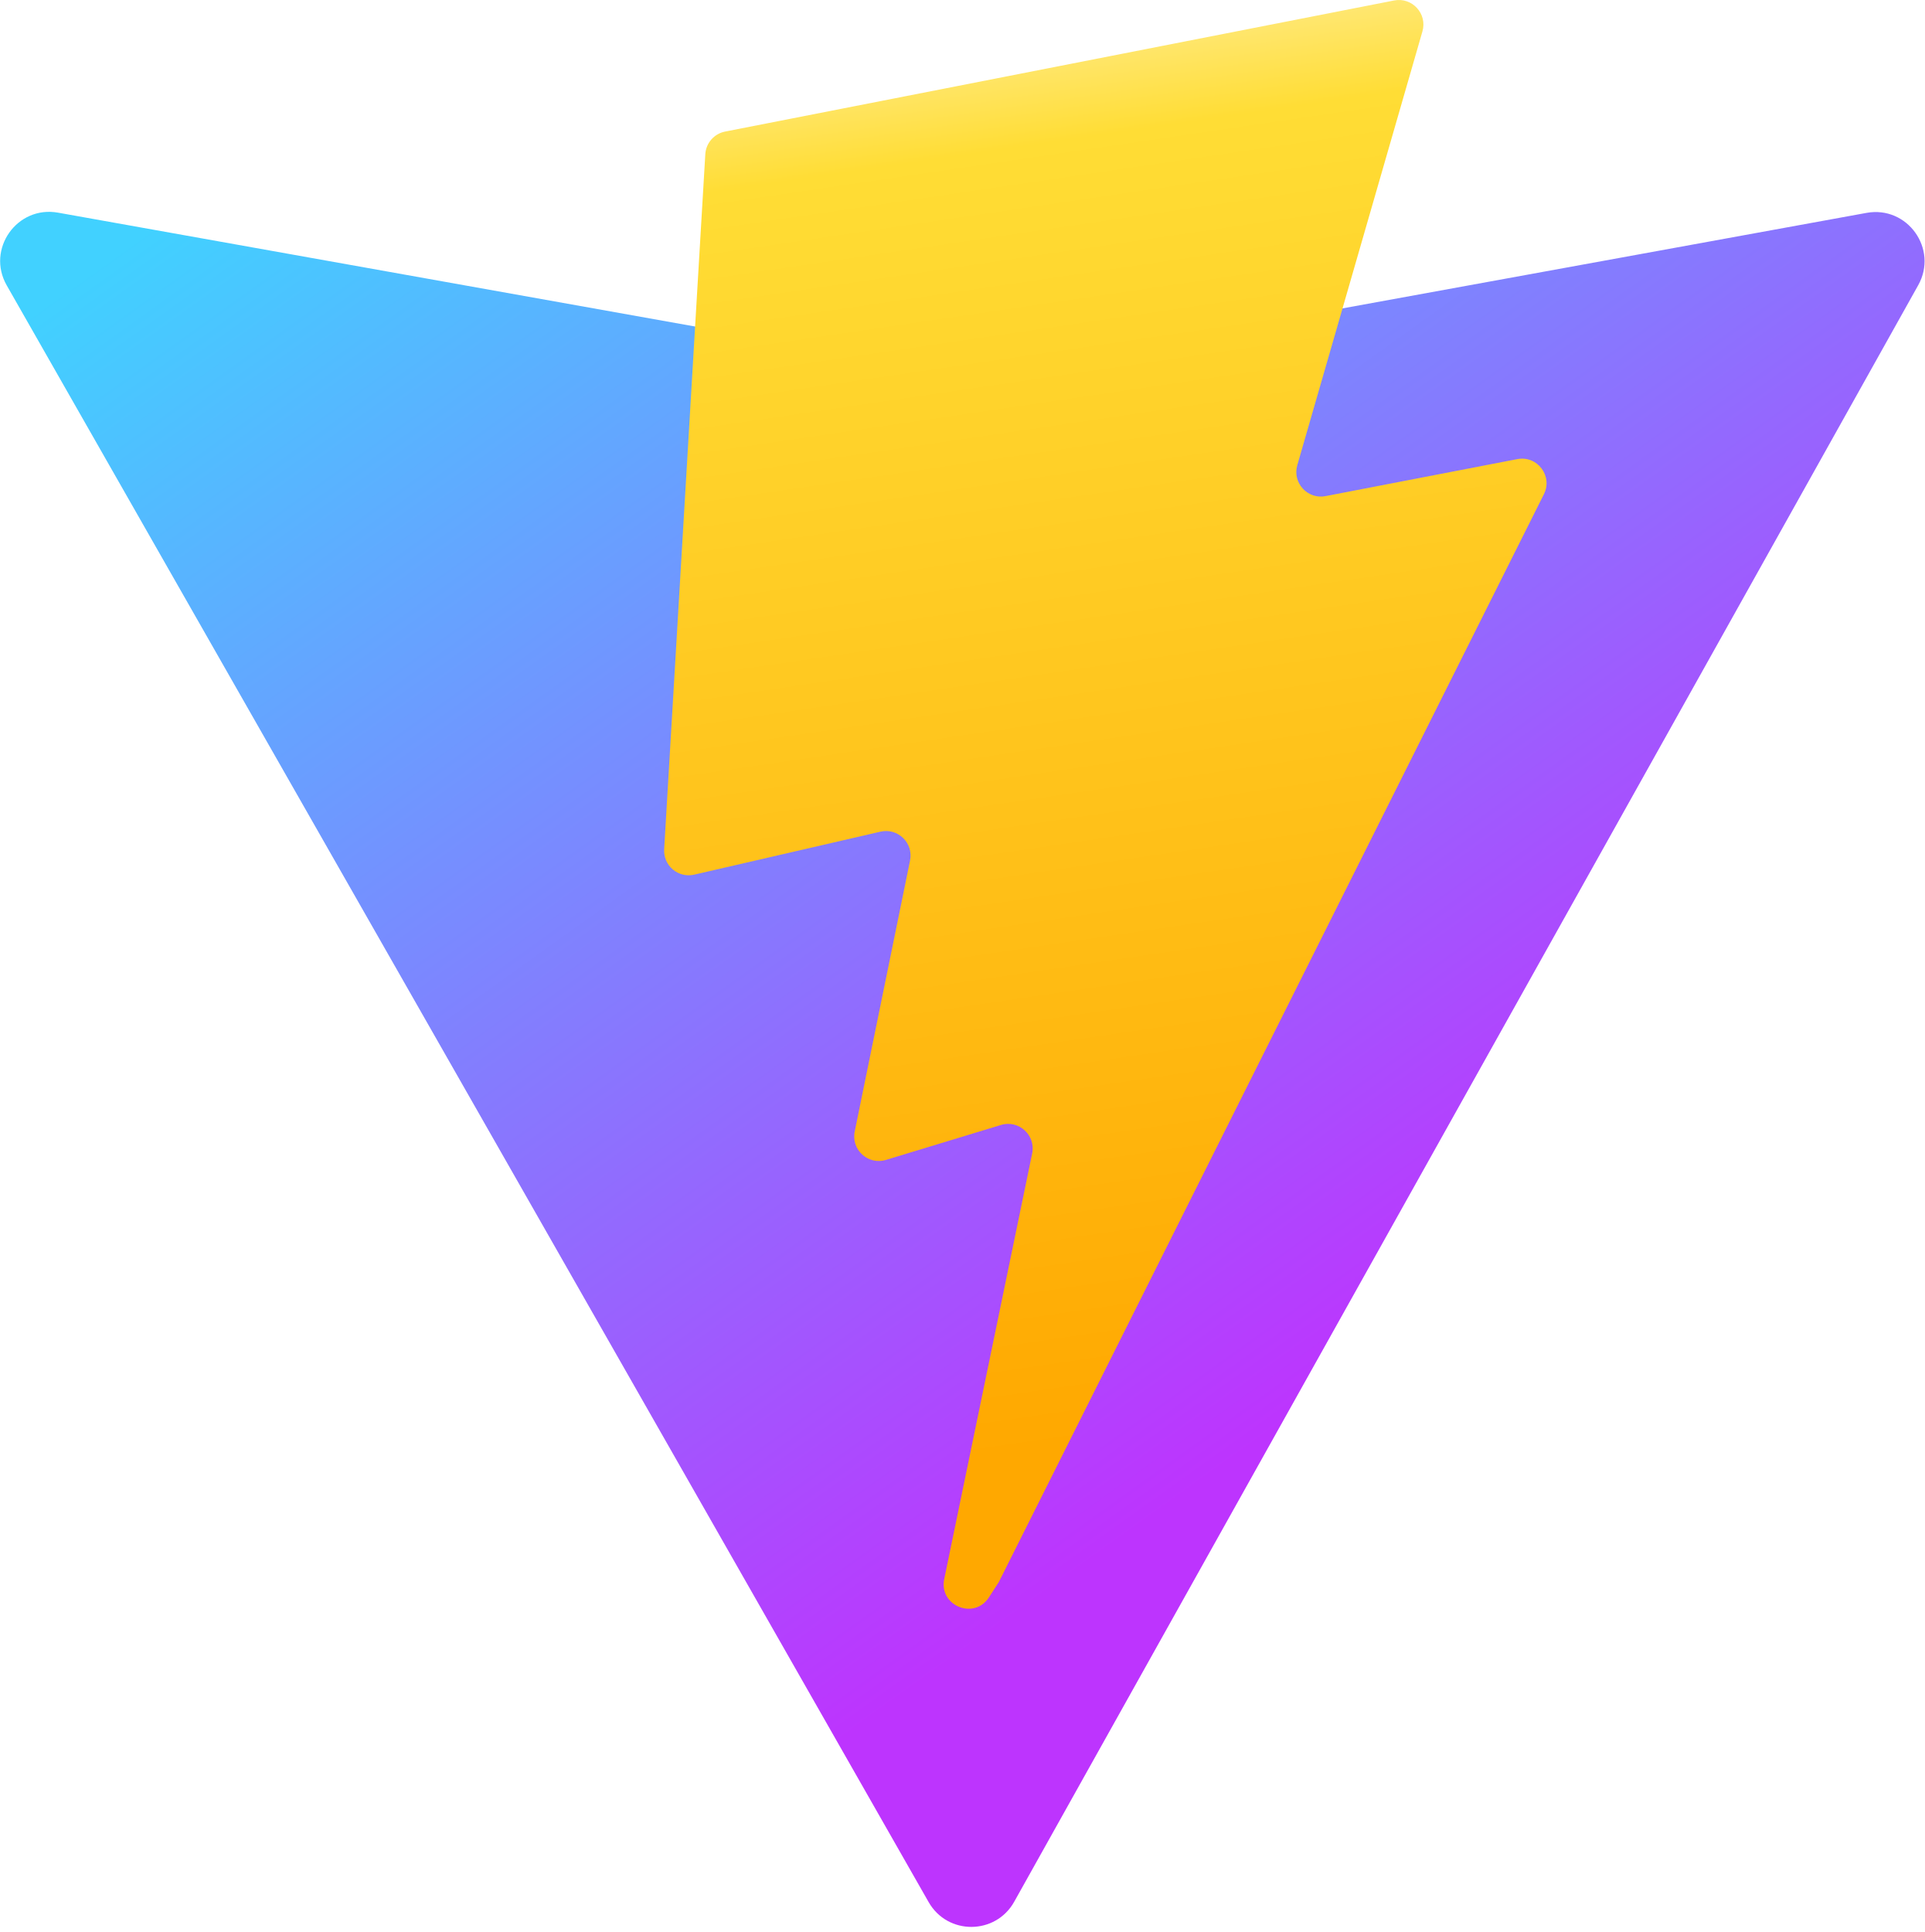
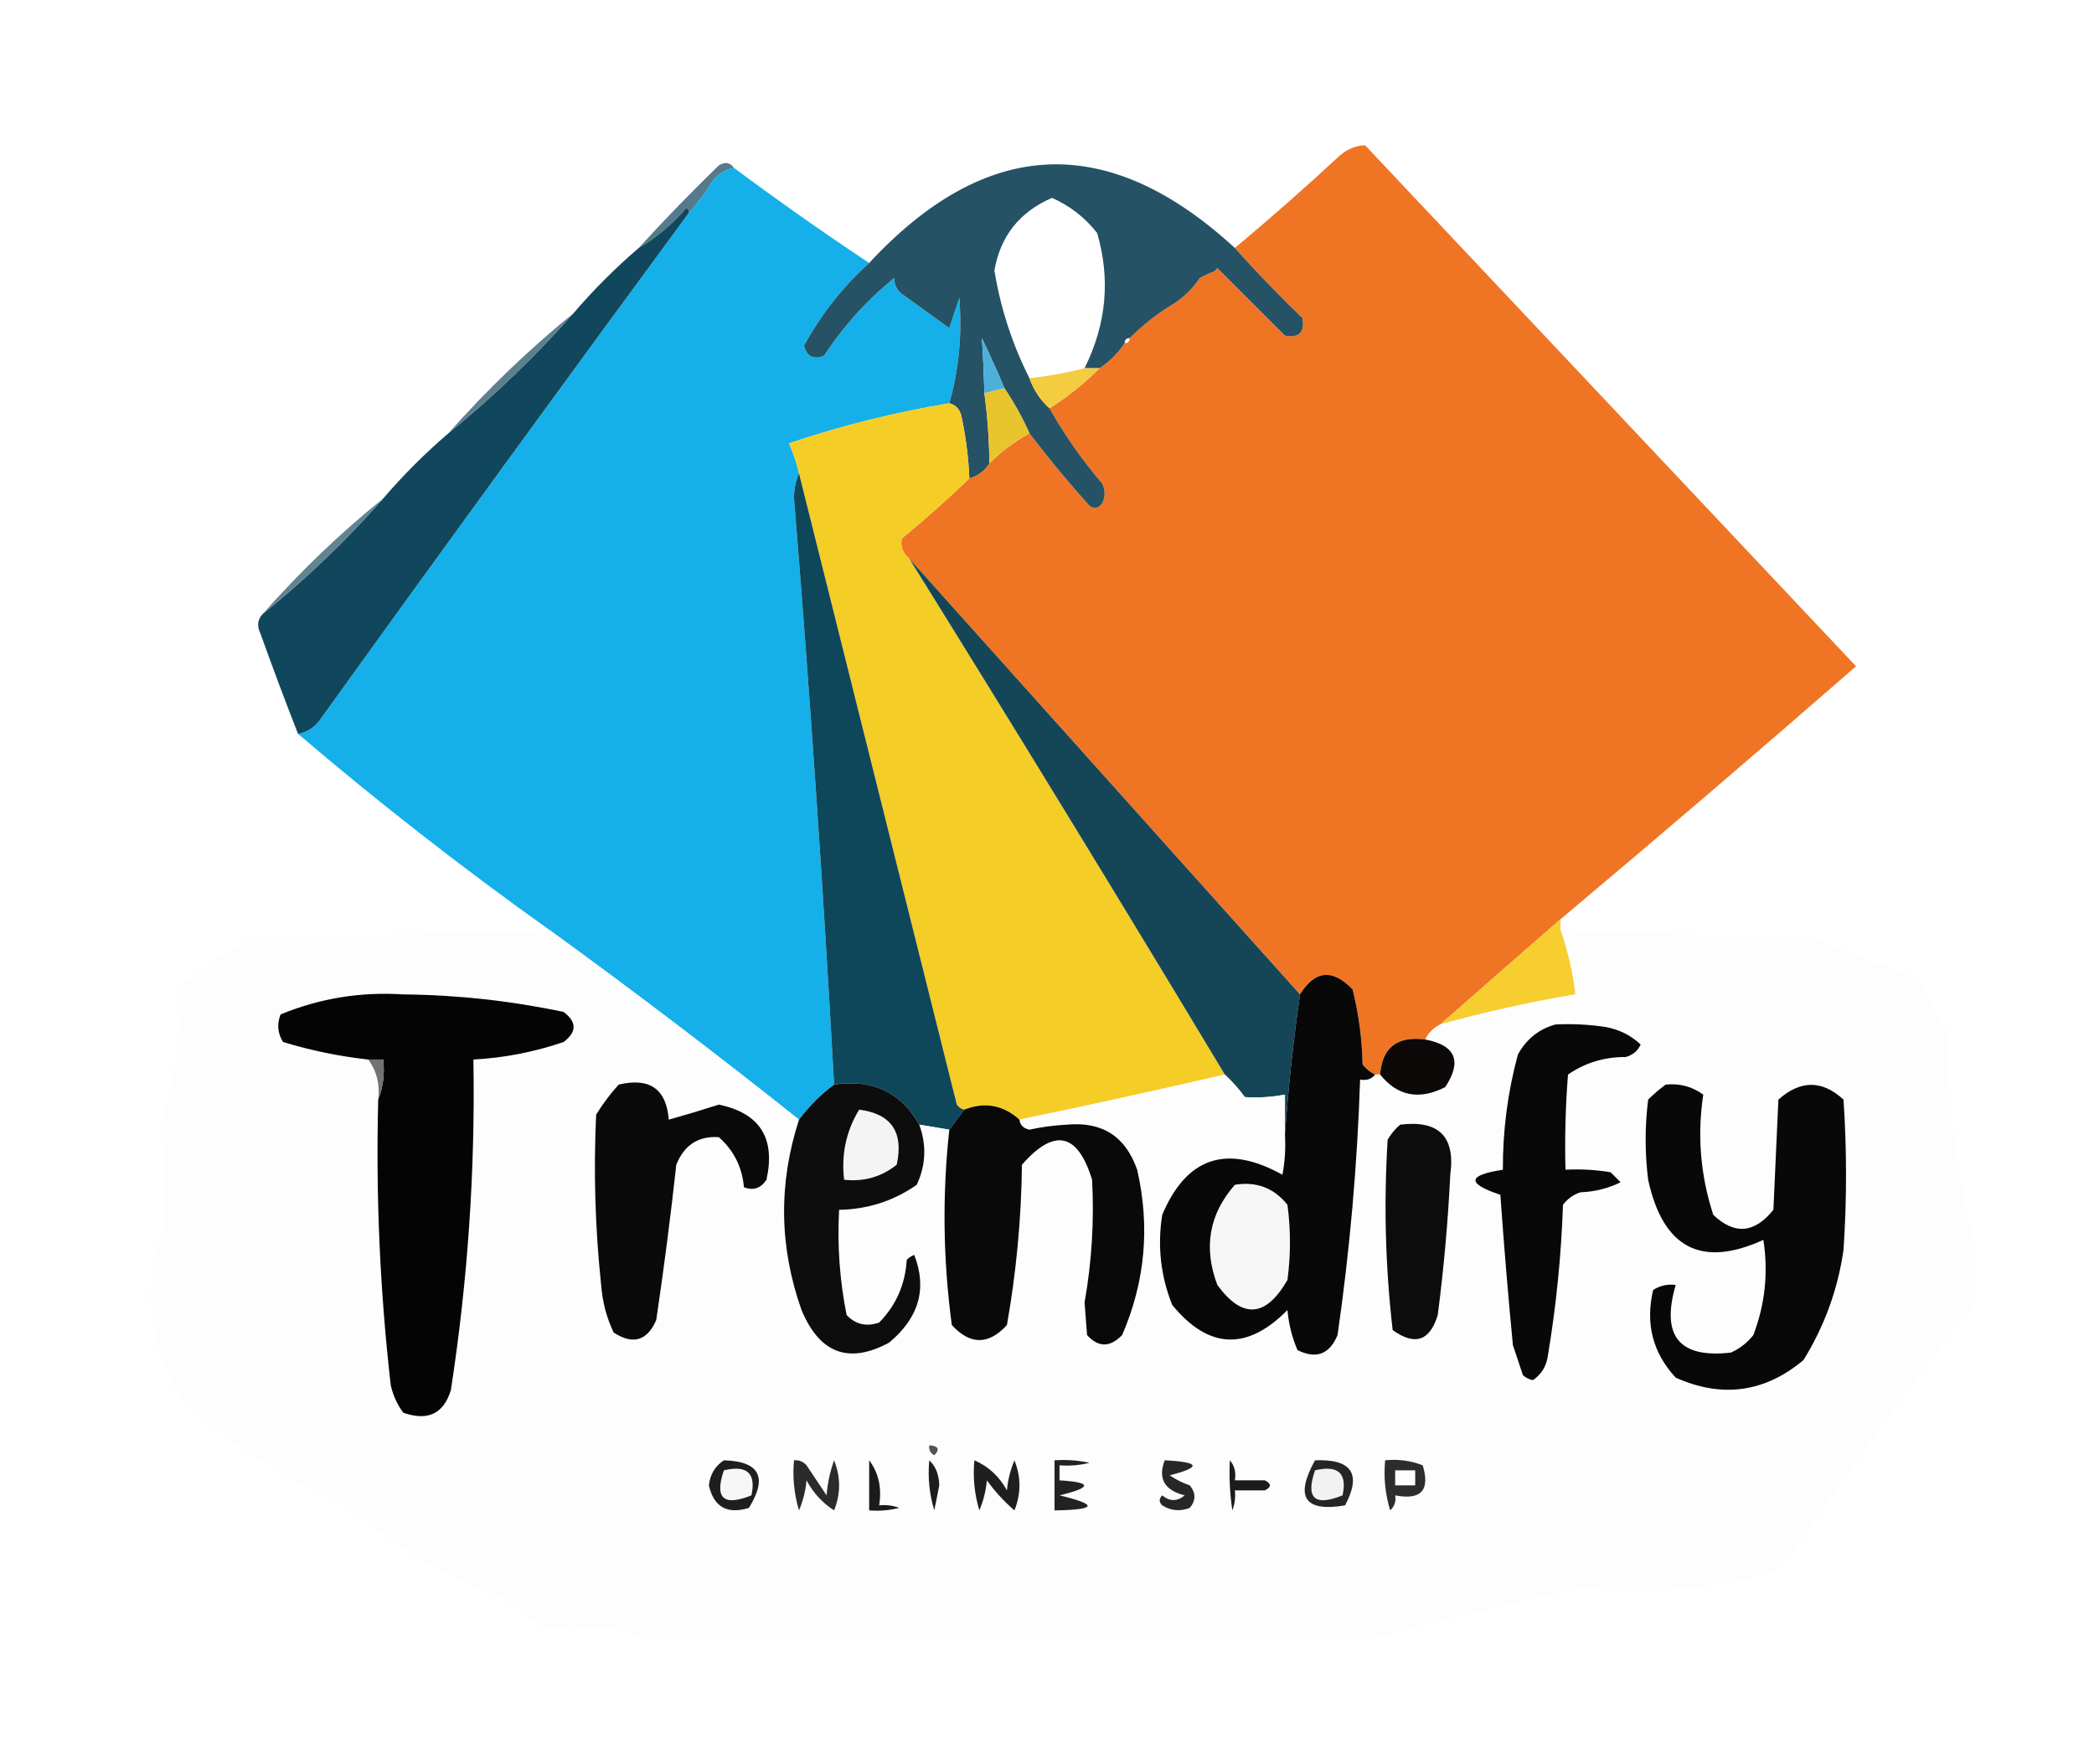
- <svg xmlns="http://www.w3.org/2000/svg" aria-hidden="true" role="img" class="iconify iconify--logos" width="31.88" height="32" preserveAspectRatio="xMidYMid meet" viewBox="0 0 256 257">
-   <defs>
-     <linearGradient id="IconifyId1813088fe1fbc01fb466" x1="-.828%" x2="57.636%" y1="7.652%" y2="78.411%">
-       <stop offset="0%" stop-color="#41D1FF" />
-       <stop offset="100%" stop-color="#BD34FE" />
-     </linearGradient>
-     <linearGradient id="IconifyId1813088fe1fbc01fb467" x1="43.376%" x2="50.316%" y1="2.242%" y2="89.03%">
-       <stop offset="0%" stop-color="#FFEA83" />
-       <stop offset="8.333%" stop-color="#FFDD35" />
-       <stop offset="100%" stop-color="#FFA800" />
-     </linearGradient>
-   </defs>
-   <path fill="url(#IconifyId1813088fe1fbc01fb466)" d="M255.153 37.938L134.897 252.976c-2.483 4.44-8.862 4.466-11.382.048L.875 37.958c-2.746-4.814 1.371-10.646 6.827-9.67l120.385 21.517a6.537 6.537 0 0 0 2.322-.004l117.867-21.483c5.438-.991 9.574 4.796 6.877 9.62Z" />
-   <path fill="url(#IconifyId1813088fe1fbc01fb467)" d="M185.432.063L96.44 17.501a3.268 3.268 0 0 0-2.634 3.014l-5.474 92.456a3.268 3.268 0 0 0 3.997 3.378l24.777-5.718c2.318-.535 4.413 1.507 3.936 3.838l-7.361 36.047c-.495 2.426 1.782 4.5 4.151 3.78l15.304-4.649c2.372-.72 4.652 1.36 4.15 3.788l-11.698 56.621c-.732 3.542 3.979 5.473 5.943 2.437l1.313-2.028l72.516-144.72c1.215-2.423-.88-5.186-3.54-4.672l-25.505 4.922c-2.396.462-4.435-1.77-3.759-4.114l16.646-57.705c.677-2.35-1.37-4.583-3.769-4.113Z" />
+ <svg xmlns="http://www.w3.org/2000/svg" version="1.1" width="418px" height="352px" style="shape-rendering:geometricPrecision; text-rendering:geometricPrecision; image-rendering:optimizeQuality; fill-rule:evenodd; clip-rule:evenodd">
+   <g>
+     <path style="opacity:1" fill="#ef7525" d="M 311.5,183.5 C 303.459,190.51 295.459,197.51 287.5,204.5C 286.167,205.167 285.167,206.167 284.5,207.5C 278.908,206.772 275.908,209.105 275.5,214.5C 275.167,214.5 274.833,214.5 274.5,214.5C 273.542,214.047 272.708,213.381 272,212.5C 271.891,207.386 271.224,202.386 270,197.5C 266.005,193.336 262.505,193.669 259.5,198.5C 233.471,169.474 207.471,140.474 181.5,111.5C 180.2,110.399 179.7,109.066 180,107.5C 184.694,103.635 189.194,99.635 193.5,95.5C 195.23,94.974 196.564,93.974 197.5,92.5C 199.884,90.115 202.55,88.115 205.5,86.5C 209.258,91.435 213.258,96.268 217.5,101C 218.449,101.617 219.282,101.451 220,100.5C 220.667,99.167 220.667,97.833 220,96.5C 215.988,91.792 212.488,86.792 209.5,81.5C 213.146,79.183 216.48,76.516 219.5,73.5C 221.5,72.167 223.167,70.5 224.5,68.5C 225.167,68.5 225.5,68.167 225.5,67.5C 228.214,64.785 231.214,62.451 234.5,60.5C 236.5,59.167 238.167,57.5 239.5,55.5C 240.167,55.167 240.833,54.833 241.5,54.5C 242.117,54.389 242.617,54.056 243,53.5C 247.5,58 252,62.5 256.5,67C 259.321,67.507 260.488,66.34 260,63.5C 255.297,58.965 250.797,54.298 246.5,49.5C 253.629,43.542 260.629,37.375 267.5,31C 269.055,29.711 270.721,29.044 272.5,29C 305.167,63.667 337.833,98.333 370.5,133C 350.961,150.043 331.294,166.877 311.5,183.5 Z" />
+   </g>
+   <g>
+     <path style="opacity:1" fill="#15b0e9" d="M 146.5,33.5 C 155.354,40.089 164.354,46.422 173.5,52.5C 168.224,57.274 163.89,62.774 160.5,69C 161.059,71.188 162.393,71.854 164.5,71C 168.365,65.099 173.032,59.932 178.5,55.5C 178.511,57.017 179.177,58.184 180.5,59C 183.5,61.167 186.5,63.333 189.5,65.5C 190.169,63.369 190.835,61.369 191.5,59.5C 192.071,66.781 191.405,73.781 189.5,80.5C 178.562,82.318 167.895,84.985 157.5,88.5C 158.372,90.45 159.039,92.45 159.5,94.5C 158.84,95.964 158.507,97.631 158.5,99.5C 161.677,138.47 164.344,177.47 166.5,216.5C 163.833,218.5 161.5,220.833 159.5,223.5C 143.141,210.481 126.475,197.814 109.5,185.5C 92.169,173.148 75.503,160.148 59.5,146.5C 61.371,146.141 62.871,145.141 64,143.5C 88.331,109.675 112.831,76.008 137.5,42.5C 139.137,40.684 140.637,38.684 142,36.5C 143.129,34.859 144.629,33.859 146.5,33.5 Z" />
+   </g>
+   <g>
+     <path style="opacity:1" fill="#255265" d="M 246.5,49.5 C 250.797,54.298 255.297,58.965 260,63.5C 260.488,66.34 259.321,67.507 256.5,67C 252,62.5 247.5,58 243,53.5C 242.617,54.056 242.117,54.389 241.5,54.5C 241.106,52.29 239.773,50.957 237.5,50.5C 237.893,52.284 238.559,53.95 239.5,55.5C 238.167,57.5 236.5,59.167 234.5,60.5C 232.963,55.102 230.13,50.435 226,46.5C 226.751,53.451 226.584,60.451 225.5,67.5C 224.833,67.5 224.5,67.833 224.5,68.5C 223.167,70.5 221.5,72.167 219.5,73.5C 218.5,73.5 217.5,73.5 216.5,73.5C 220.868,64.686 221.701,55.686 219,46.5C 216.597,43.434 213.597,41.1 210,39.5C 203.526,42.3 199.693,47.134 198.5,54C 199.739,61.549 202.072,68.716 205.5,75.5C 206.351,77.882 207.684,79.882 209.5,81.5C 212.488,86.792 215.988,91.792 220,96.5C 220.667,97.833 220.667,99.167 220,100.5C 219.282,101.451 218.449,101.617 217.5,101C 213.258,96.268 209.258,91.435 205.5,86.5C 204.083,83.331 202.417,80.331 200.5,77.5C 199.104,74.154 197.604,70.821 196,67.5C 196.238,71.109 196.405,74.775 196.5,78.5C 197.127,83.141 197.46,87.808 197.5,92.5C 196.564,93.974 195.23,94.974 193.5,95.5C 193.328,91.466 192.828,87.466 192,83.5C 191.764,81.881 190.931,80.881 189.5,80.5C 191.405,73.781 192.071,66.781 191.5,59.5C 192.039,54.04 192.872,48.706 194,43.5C 188.532,47.146 183.366,51.146 178.5,55.5C 173.032,59.932 168.365,65.099 164.5,71C 162.393,71.854 161.059,71.188 160.5,69C 163.89,62.774 168.224,57.274 173.5,52.5C 196.904,27.279 221.237,26.279 246.5,49.5 Z M 191.5,59.5 C 190.835,61.369 190.169,63.369 189.5,65.5C 186.5,63.333 183.5,61.167 180.5,59C 179.177,58.184 178.511,57.017 178.5,55.5C 183.366,51.146 188.532,47.146 194,43.5C 192.872,48.706 192.039,54.04 191.5,59.5 Z M 234.5,60.5 C 231.214,62.451 228.214,64.785 225.5,67.5C 226.584,60.451 226.751,53.451 226,46.5C 230.13,50.435 232.963,55.102 234.5,60.5 Z M 237.5,50.5 C 239.773,50.957 241.106,52.29 241.5,54.5C 240.833,54.833 240.167,55.167 239.5,55.5C 238.559,53.95 237.893,52.284 237.5,50.5 Z" />
+   </g>
+   <g>
+     <path style="opacity:1" fill="#557a8b" d="M 146.5,33.5 C 144.629,33.859 143.129,34.859 142,36.5C 140.637,38.684 139.137,40.684 137.5,42.5C 137.565,42.062 137.399,41.728 137,41.5C 134.234,44.777 131.067,47.443 127.5,49.5C 132.63,43.869 137.964,38.369 143.5,33C 144.749,32.26 145.749,32.426 146.5,33.5 Z" />
+   </g>
+   <g>
+     <path style="opacity:1" fill="#11475c" d="M 137.5,42.5 C 112.831,76.008 88.331,109.675 64,143.5C 62.871,145.141 61.371,146.141 59.5,146.5C 56.91,139.901 54.41,133.234 52,126.5C 51.235,124.934 51.402,123.601 52.5,122.5C 61.112,115.556 69.112,107.889 76.5,99.5C 80.5,94.833 84.833,90.5 89.5,86.5C 98.446,79.222 106.779,71.222 114.5,62.5C 118.5,57.833 122.833,53.5 127.5,49.5C 131.067,47.443 134.234,44.777 137,41.5C 137.399,41.728 137.565,42.062 137.5,42.5 Z" />
+   </g>
+   <g>
+     <path style="opacity:1" fill="#4db0db" d="M 200.5,77.5 C 199.167,77.833 197.833,78.167 196.5,78.5C 196.405,74.775 196.238,71.109 196,67.5C 197.604,70.821 199.104,74.154 200.5,77.5 Z" />
+   </g>
+   <g>
+     <path style="opacity:1" fill="#f3cc40" d="M 216.5,73.5 C 217.5,73.5 218.5,73.5 219.5,73.5C 216.48,76.516 213.146,79.183 209.5,81.5C 207.684,79.882 206.351,77.882 205.5,75.5C 209.221,75.089 212.888,74.422 216.5,73.5 Z" />
+   </g>
+   <g>
+     <path style="opacity:1" fill="#e8c52d" d="M 200.5,77.5 C 202.417,80.331 204.083,83.331 205.5,86.5C 202.55,88.115 199.884,90.115 197.5,92.5C 197.46,87.808 197.127,83.141 196.5,78.5C 197.833,78.167 199.167,77.833 200.5,77.5 Z" />
+   </g>
+   <g>
+     <path style="opacity:1" fill="#5e7f8e" d="M 114.5,62.5 C 106.779,71.222 98.446,79.222 89.5,86.5C 97.221,77.778 105.554,69.778 114.5,62.5 Z" />
+   </g>
+   <g>
+     <path style="opacity:1" fill="#f5cd27" d="M 189.5,80.5 C 190.931,80.881 191.764,81.881 192,83.5C 192.828,87.466 193.328,91.466 193.5,95.5C 189.194,99.635 184.694,103.635 180,107.5C 179.7,109.066 180.2,110.399 181.5,111.5C 202.751,145.666 223.751,180 244.5,214.5C 230.867,217.658 217.2,220.658 203.5,223.5C 200.239,220.568 196.572,219.901 192.5,221.5C 191.883,221.389 191.383,221.056 191,220.5C 180.495,178.482 169.995,136.482 159.5,94.5C 159.039,92.45 158.372,90.45 157.5,88.5C 167.895,84.985 178.562,82.318 189.5,80.5 Z" />
+   </g>
+   <g>
+     <path style="opacity:1" fill="#0f475a" d="M 159.5,94.5 C 169.995,136.482 180.495,178.482 191,220.5C 191.383,221.056 191.883,221.389 192.5,221.5C 191.5,222.833 190.5,224.167 189.5,225.5C 187.5,225.167 185.5,224.833 183.5,224.5C 179.841,218.037 174.175,215.371 166.5,216.5C 164.344,177.47 161.677,138.47 158.5,99.5C 158.507,97.631 158.84,95.964 159.5,94.5 Z" />
+   </g>
+   <g>
+     <path style="opacity:1" fill="#628391" d="M 76.5,99.5 C 69.112,107.889 61.112,115.556 52.5,122.5C 59.888,114.111 67.888,106.444 76.5,99.5 Z" />
+   </g>
+   <g>
+     <path style="opacity:1" fill="#144658" d="M 181.5,111.5 C 207.471,140.474 233.471,169.474 259.5,198.5C 258.151,207.933 257.151,217.266 256.5,226.5C 256.5,223.833 256.5,221.167 256.5,218.5C 253.824,219.008 251.157,219.175 248.5,219C 247.267,217.333 245.933,215.833 244.5,214.5C 223.751,180 202.751,145.666 181.5,111.5 Z" />
+   </g>
+   <g>
+     <path style="opacity:1" fill="#f7ce30" d="M 311.5,183.5 C 311.5,184.167 311.5,184.833 311.5,185.5C 312.971,189.718 313.971,194.051 314.5,198.5C 305.392,200.027 296.392,202.027 287.5,204.5C 295.459,197.51 303.459,190.51 311.5,183.5 Z" />
+   </g>
+   <g>
+     <path style="opacity:0.978" fill="#fdfdfd" d="M 109.5,185.5 C 126.475,197.814 143.141,210.481 159.5,223.5C 155.365,236.231 155.531,248.898 160,261.5C 163.615,270.185 169.448,272.351 177.5,268C 183.444,263.044 185.111,257.211 182.5,250.5C 181.914,250.709 181.414,251.043 181,251.5C 180.707,256.39 178.874,260.557 175.5,264C 172.975,264.896 170.808,264.396 169,262.5C 167.616,255.589 167.116,248.589 167.5,241.5C 173.219,241.395 178.385,239.728 183,236.5C 184.824,232.574 184.99,228.574 183.5,224.5C 185.5,224.833 187.5,225.167 189.5,225.5C 188.079,238.473 188.246,251.473 190,264.5C 193.667,268.5 197.333,268.5 201,264.5C 202.873,253.928 203.873,243.261 204,232.5C 210.464,225.116 215.13,226.116 218,235.5C 218.438,243.713 217.938,251.88 216.5,260C 216.667,262.167 216.833,264.333 217,266.5C 219.244,268.994 221.577,268.994 224,266.5C 228.603,255.856 229.603,244.856 227,233.5C 224.681,226.848 220.014,223.848 213,224.5C 210.468,224.624 207.968,224.957 205.5,225.5C 204.287,225.253 203.62,224.586 203.5,223.5C 217.2,220.658 230.867,217.658 244.5,214.5C 245.933,215.833 247.267,217.333 248.5,219C 251.157,219.175 253.824,219.008 256.5,218.5C 256.5,221.167 256.5,223.833 256.5,226.5C 256.664,229.187 256.497,231.854 256,234.5C 244.867,228.322 236.867,230.989 232,242.5C 231.016,248.705 231.683,254.705 234,260.5C 241.267,269.346 248.934,269.679 257,261.5C 257.241,264.289 257.908,266.956 259,269.5C 262.726,271.354 265.392,270.354 267,266.5C 269.442,249.586 270.942,232.586 271.5,215.5C 272.791,215.737 273.791,215.404 274.5,214.5C 274.833,214.5 275.167,214.5 275.5,214.5C 278.977,218.82 283.31,219.653 288.5,217C 291.899,211.82 290.566,208.653 284.5,207.5C 285.167,206.167 286.167,205.167 287.5,204.5C 296.392,202.027 305.392,200.027 314.5,198.5C 313.971,194.051 312.971,189.718 311.5,185.5C 328.093,186.319 344.76,186.819 361.5,187C 368.433,189.866 375.433,192.533 382.5,195C 384.664,198.815 386.831,202.649 389,206.5C 388.868,220.333 390.535,234 394,247.5C 394.667,251.833 394.667,256.167 394,260.5C 380.932,276.969 368.599,293.969 357,311.5C 353.303,314.138 349.136,315.638 344.5,316C 335.19,317.666 325.857,317.999 316.5,317C 302.384,319.823 288.384,323.157 274.5,327C 225.833,327.667 177.167,327.667 128.5,327C 121.95,324.68 115.284,324.013 108.5,325C 105.833,323 103.167,321 100.5,319C 88.568,314.722 77.901,308.388 68.5,300C 56.96,295.116 46.46,288.616 37,280.5C 31.119,271.679 28.953,262.179 30.5,252C 33.654,243.102 33.987,234.102 31.5,225C 35.153,216.117 36.32,206.951 35,197.5C 39.893,193.609 45.06,190.109 50.5,187C 70.338,186.832 90.004,186.332 109.5,185.5 Z" />
+   </g>
+   <g>
+     <path style="opacity:1" fill="#090808" d="M 274.5,214.5 C 273.791,215.404 272.791,215.737 271.5,215.5C 270.942,232.586 269.442,249.586 267,266.5C 265.392,270.354 262.726,271.354 259,269.5C 257.908,266.956 257.241,264.289 257,261.5C 248.934,269.679 241.267,269.346 234,260.5C 231.683,254.705 231.016,248.705 232,242.5C 236.867,230.989 244.867,228.322 256,234.5C 256.497,231.854 256.664,229.187 256.5,226.5C 257.151,217.266 258.151,207.933 259.5,198.5C 262.505,193.669 266.005,193.336 270,197.5C 271.224,202.386 271.891,207.386 272,212.5C 272.708,213.381 273.542,214.047 274.5,214.5 Z" />
+   </g>
+   <g>
+     <path style="opacity:1" fill="#040404" d="M 75.5,219.5 C 76.473,217.052 76.806,214.385 76.5,211.5C 75.5,211.5 74.5,211.5 73.5,211.5C 67.749,210.864 62.082,209.697 56.5,208C 55.424,206.274 55.257,204.441 56,202.5C 63.804,199.283 71.97,197.95 80.5,198.5C 91.288,198.606 101.954,199.773 112.5,202C 115.167,204 115.167,206 112.5,208C 106.654,210.003 100.654,211.169 94.5,211.5C 94.878,233.628 93.378,255.628 90,277.5C 88.551,282.218 85.385,283.718 80.5,282C 79.283,280.352 78.45,278.519 78,276.5C 75.835,257.565 75.002,238.565 75.5,219.5 Z" />
+   </g>
+   <g>
+     <path style="opacity:1" fill="#080808" d="M 310.5,204.5 C 313.85,204.335 317.183,204.502 320.5,205C 323.251,205.516 325.584,206.683 327.5,208.5C 326.91,209.799 325.91,210.632 324.5,211C 320.238,210.98 316.405,212.147 313,214.5C 312.5,220.825 312.334,227.158 312.5,233.5C 315.518,233.335 318.518,233.502 321.5,234C 322.167,234.667 322.833,235.333 323.5,236C 321.038,237.216 318.371,237.882 315.5,238C 314.069,238.465 312.903,239.299 312,240.5C 311.659,250.568 310.659,260.568 309,270.5C 308.735,272.651 307.735,274.318 306,275.5C 305.228,275.355 304.561,275.022 304,274.5C 303.333,272.5 302.667,270.5 302,268.5C 301.037,258.516 300.203,248.516 299.5,238.5C 292.714,236.249 292.881,234.582 300,233.5C 299.967,225.675 300.967,218.009 303,210.5C 304.707,207.41 307.207,205.41 310.5,204.5 Z" />
+   </g>
+   <g>
+     <path style="opacity:1" fill="#0c0908" d="M 284.5,207.5 C 290.566,208.653 291.899,211.82 288.5,217C 283.31,219.653 278.977,218.82 275.5,214.5C 275.908,209.105 278.908,206.772 284.5,207.5 Z" />
+   </g>
+   <g>
+     <path style="opacity:1" fill="#0a0a0a" d="M 123.5,216.5 C 129.686,215.042 133.019,217.375 133.5,223.5C 136.796,222.577 140.129,221.577 143.5,220.5C 151.682,222.203 154.849,227.203 153,235.5C 151.867,237.211 150.367,237.711 148.5,237C 148.166,233.013 146.5,229.68 143.5,227C 139.422,226.72 136.589,228.553 135,232.5C 133.864,242.858 132.531,253.191 131,263.5C 129.184,267.663 126.351,268.497 122.5,266C 121.083,263.017 120.25,259.85 120,256.5C 118.801,245.185 118.467,233.852 119,222.5C 120.332,220.34 121.832,218.34 123.5,216.5 Z" />
+   </g>
+   <g>
+     <path style="opacity:1" fill="#0d0d0d" d="M 166.5,216.5 C 174.175,215.371 179.841,218.037 183.5,224.5C 184.99,228.574 184.824,232.574 183,236.5C 178.385,239.728 173.219,241.395 167.5,241.5C 167.116,248.589 167.616,255.589 169,262.5C 170.808,264.396 172.975,264.896 175.5,264C 178.874,260.557 180.707,256.39 181,251.5C 181.414,251.043 181.914,250.709 182.5,250.5C 185.111,257.211 183.444,263.044 177.5,268C 169.448,272.351 163.615,270.185 160,261.5C 155.531,248.898 155.365,236.231 159.5,223.5C 161.5,220.833 163.833,218.5 166.5,216.5 Z" />
+   </g>
+   <g>
+     <path style="opacity:1" fill="#080808" d="M 332.5,216.5 C 335.272,216.22 337.772,216.887 340,218.5C 338.772,226.644 339.439,234.644 342,242.5C 346.219,246.534 350.219,246.201 354,241.5C 354.333,234.167 354.667,226.833 355,219.5C 359.406,215.577 363.739,215.577 368,219.5C 368.667,229.5 368.667,239.5 368,249.5C 366.859,257.404 364.192,264.738 360,271.5C 352.258,277.966 343.758,279.133 334.5,275C 329.911,270.034 328.411,264.2 330,257.5C 331.356,256.62 332.856,256.286 334.5,256.5C 331.53,266.683 335.196,271.183 345.5,270C 347.286,269.215 348.786,268.049 350,266.5C 352.345,260.357 353.011,254.024 352,247.5C 339.635,253.149 331.969,249.149 329,235.5C 328.333,230.167 328.333,224.833 329,219.5C 330.145,218.364 331.312,217.364 332.5,216.5 Z" />
+   </g>
+   <g>
+     <path style="opacity:1" fill="#727272" d="M 73.5,211.5 C 74.5,211.5 75.5,211.5 76.5,211.5C 76.806,214.385 76.473,217.052 75.5,219.5C 75.868,216.467 75.202,213.8 73.5,211.5 Z" />
+   </g>
+   <g>
+     <path style="opacity:1" fill="#090909" d="M 203.5,223.5 C 203.62,224.586 204.287,225.253 205.5,225.5C 207.968,224.957 210.468,224.624 213,224.5C 220.014,223.848 224.681,226.848 227,233.5C 229.603,244.856 228.603,255.856 224,266.5C 221.577,268.994 219.244,268.994 217,266.5C 216.833,264.333 216.667,262.167 216.5,260C 217.938,251.88 218.438,243.713 218,235.5C 215.13,226.116 210.464,225.116 204,232.5C 203.873,243.261 202.873,253.928 201,264.5C 197.333,268.5 193.667,268.5 190,264.5C 188.246,251.473 188.079,238.473 189.5,225.5C 190.5,224.167 191.5,222.833 192.5,221.5C 196.572,219.901 200.239,220.568 203.5,223.5 Z" />
+   </g>
+   <g>
+     <path style="opacity:1" fill="#f4f4f4" d="M 171.5,221.5 C 177.928,222.331 180.428,225.998 179,232.5C 175.959,234.929 172.459,235.929 168.5,235.5C 167.909,230.436 168.909,225.769 171.5,221.5 Z" />
+   </g>
+   <g>
+     <path style="opacity:1" fill="#0c0c0c" d="M 279.5,224.5 C 287.214,223.547 290.547,226.881 289.5,234.5C 289.042,243.872 288.209,253.206 287,262.5C 285.428,267.691 282.428,268.691 278,265.5C 276.541,252.865 276.208,240.198 277,227.5C 277.698,226.309 278.531,225.309 279.5,224.5 Z" />
+   </g>
+   <g>
+     <path style="opacity:1" fill="#f6f6f6" d="M 246.5,236.5 C 250.803,235.796 254.303,237.13 257,240.5C 257.667,245.5 257.667,250.5 257,255.5C 252.675,263.007 248.008,263.34 243,256.5C 240.187,249.041 241.353,242.375 246.5,236.5 Z" />
+   </g>
+   <g>
+     <path style="opacity:1" fill="#535353" d="M 185.5,288.5 C 187.337,288.639 187.67,289.306 186.5,290.5C 185.702,290.043 185.369,289.376 185.5,288.5 Z" />
+   </g>
+   <g>
+     <path style="opacity:1" fill="#2b2b2b" d="M 158.5,291.5 C 159.496,291.414 160.329,291.748 161,292.5C 162.333,294.5 163.667,296.5 165,298.5C 165.186,296.1 165.686,293.766 166.5,291.5C 167.833,294.833 167.833,298.167 166.5,301.5C 164.142,299.976 162.309,297.976 161,295.5C 160.808,297.577 160.308,299.577 159.5,301.5C 158.513,298.232 158.18,294.898 158.5,291.5 Z" />
+   </g>
+   <g>
+     <path style="opacity:1" fill="#1b1b1b" d="M 173.5,291.5 C 175.388,293.988 176.055,296.988 175.5,300.5C 176.873,300.343 178.207,300.51 179.5,301C 177.527,301.495 175.527,301.662 173.5,301.5C 173.5,298.167 173.5,294.833 173.5,291.5 Z" />
+   </g>
+   <g>
+     <path style="opacity:1" fill="#1d1d1d" d="M 185.5,291.5 C 186.777,292.694 187.444,294.36 187.5,296.5C 187.167,298.167 186.833,299.833 186.5,301.5C 185.513,298.232 185.18,294.898 185.5,291.5 Z" />
+   </g>
+   <g>
+     <path style="opacity:1" fill="#222222" d="M 210.5,291.5 C 212.857,291.337 215.19,291.503 217.5,292C 215.527,292.495 213.527,292.662 211.5,292.5C 211.5,293.5 211.5,294.5 211.5,295.5C 218.049,295.907 218.049,296.907 211.5,298.5C 219.299,300.37 218.965,301.37 210.5,301.5C 210.5,298.167 210.5,294.833 210.5,291.5 Z" />
+   </g>
+   <g>
+     <path style="opacity:1" fill="#2d2d2d" d="M 276.5,291.5 C 279.119,291.232 281.619,291.565 284,292.5C 285.509,297.493 283.675,299.493 278.5,298.5C 278.719,299.675 278.386,300.675 277.5,301.5C 276.513,298.232 276.18,294.898 276.5,291.5 Z" />
+   </g>
+   <g>
+     <path style="opacity:1" fill="#fefffe" d="M 278.5,293.5 C 279.833,293.5 281.167,293.5 282.5,293.5C 282.5,294.5 282.5,295.5 282.5,296.5C 281.167,296.5 279.833,296.5 278.5,296.5C 278.5,295.5 278.5,294.5 278.5,293.5 Z" />
+   </g>
+   <g>
+     <path style="opacity:1" fill="#1f1f1f" d="M 194.5,291.5 C 197.298,292.706 199.465,294.706 201,297.5C 201.192,295.423 201.692,293.423 202.5,291.5C 203.833,294.833 203.833,298.167 202.5,301.5C 200.443,299.731 198.61,297.731 197,295.5C 196.808,297.577 196.308,299.577 195.5,301.5C 194.513,298.232 194.18,294.898 194.5,291.5 Z" />
+   </g>
+   <g>
+     <path style="opacity:1" fill="#272727" d="M 232.5,291.5 C 239.576,291.857 239.909,292.857 233.5,294.5C 234.736,295.357 236.069,296.023 237.5,296.5C 238.747,298.006 238.747,299.506 237.5,301C 235.559,301.743 233.726,301.576 232,300.5C 231.333,299.833 231.333,299.167 232,298.5C 233.494,299.747 234.994,299.747 236.5,298.5C 232.432,297.483 231.099,295.15 232.5,291.5 Z" />
+   </g>
+   <g>
+     <path style="opacity:1" fill="#1b1b1b" d="M 245.5,291.5 C 246.434,292.568 246.768,293.901 246.5,295.5C 248.5,295.5 250.5,295.5 252.5,295.5C 253.833,296.167 253.833,296.833 252.5,297.5C 250.5,297.5 248.5,297.5 246.5,297.5C 246.657,298.873 246.49,300.207 246,301.5C 245.502,298.183 245.335,294.85 245.5,291.5 Z" />
+   </g>
+   <g>
+     <path style="opacity:1" fill="#1e1e1e" d="M 144.5,291.5 C 151.628,291.706 153.294,294.873 149.5,301C 145.168,302.336 142.501,300.836 141.5,296.5C 141.757,294.308 142.757,292.641 144.5,291.5 Z" />
+   </g>
+   <g>
+     <path style="opacity:1" fill="#f7f7f7" d="M 144.5,293.5 C 149.123,292.408 150.956,294.075 150,298.5C 144.42,300.752 142.587,299.085 144.5,293.5 Z" />
+   </g>
+   <g>
+     <path style="opacity:1" fill="#252525" d="M 262.5,291.5 C 269.842,291.207 271.842,294.207 268.5,300.5C 260.415,301.86 258.415,298.86 262.5,291.5 Z" />
+   </g>
+   <g>
+     <path style="opacity:1" fill="#f2f2f2" d="M 262.5,293.5 C 267.123,292.408 268.956,294.075 268,298.5C 262.42,300.752 260.587,299.085 262.5,293.5 Z" />
+   </g>
</svg>
